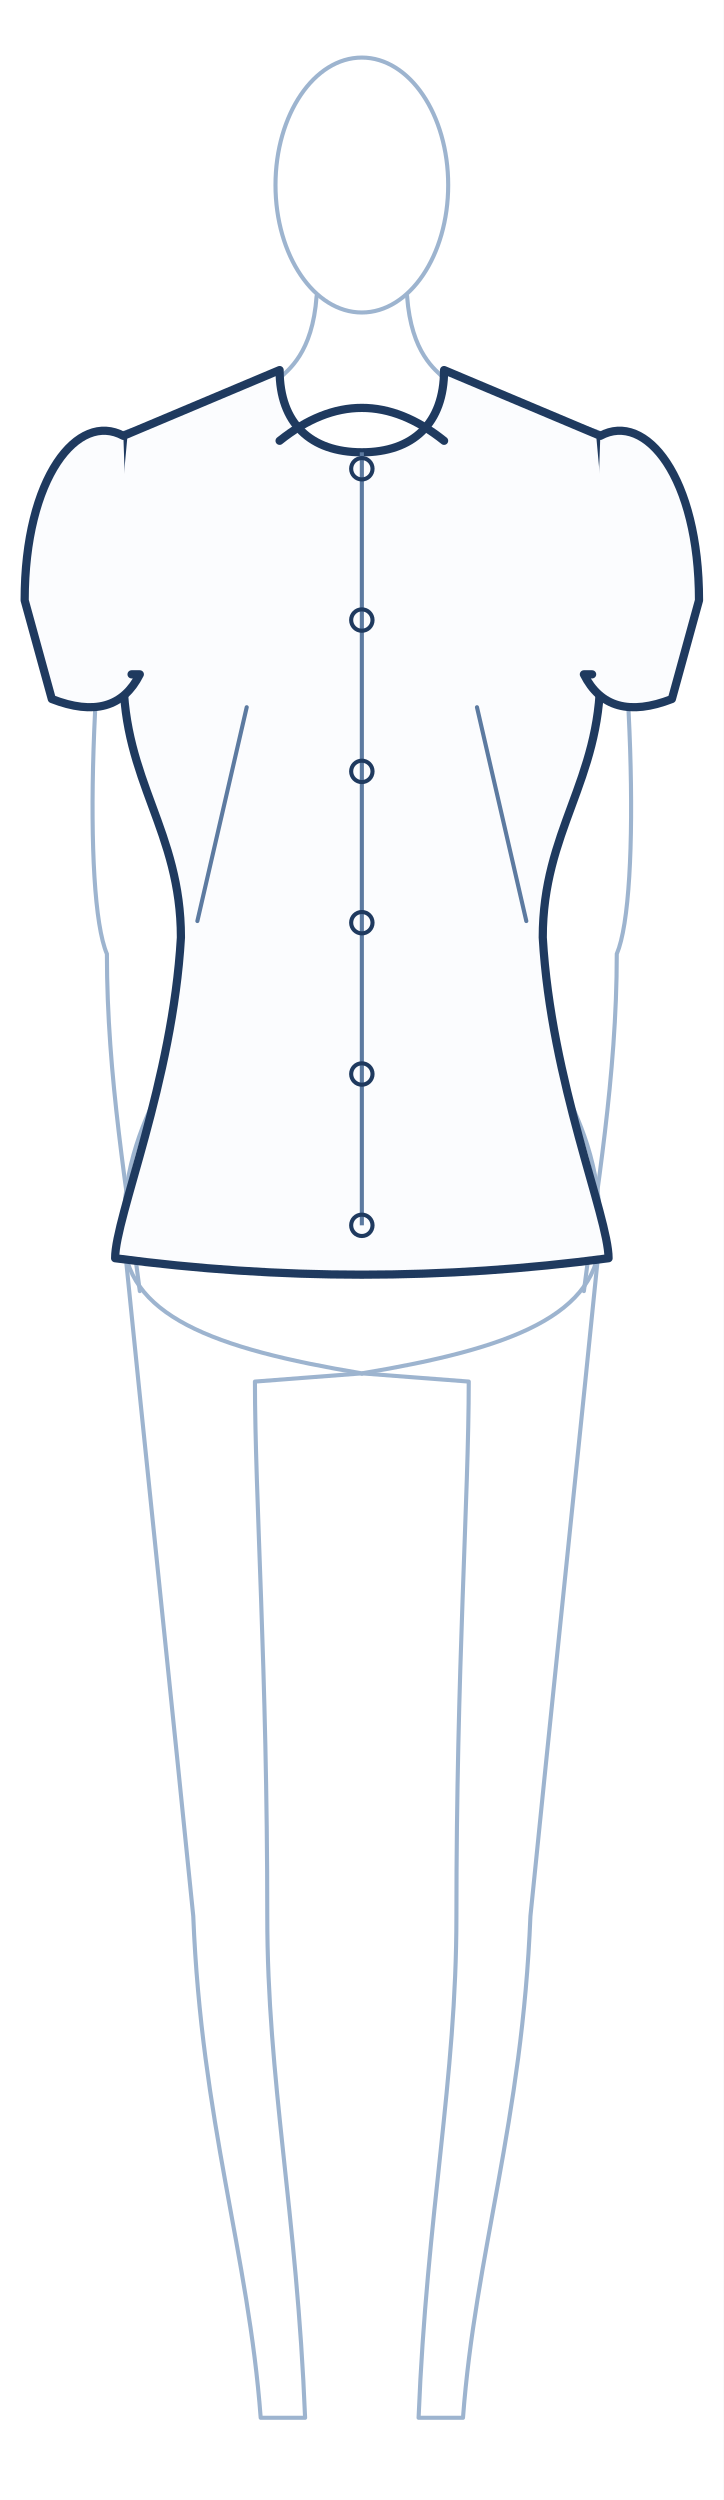
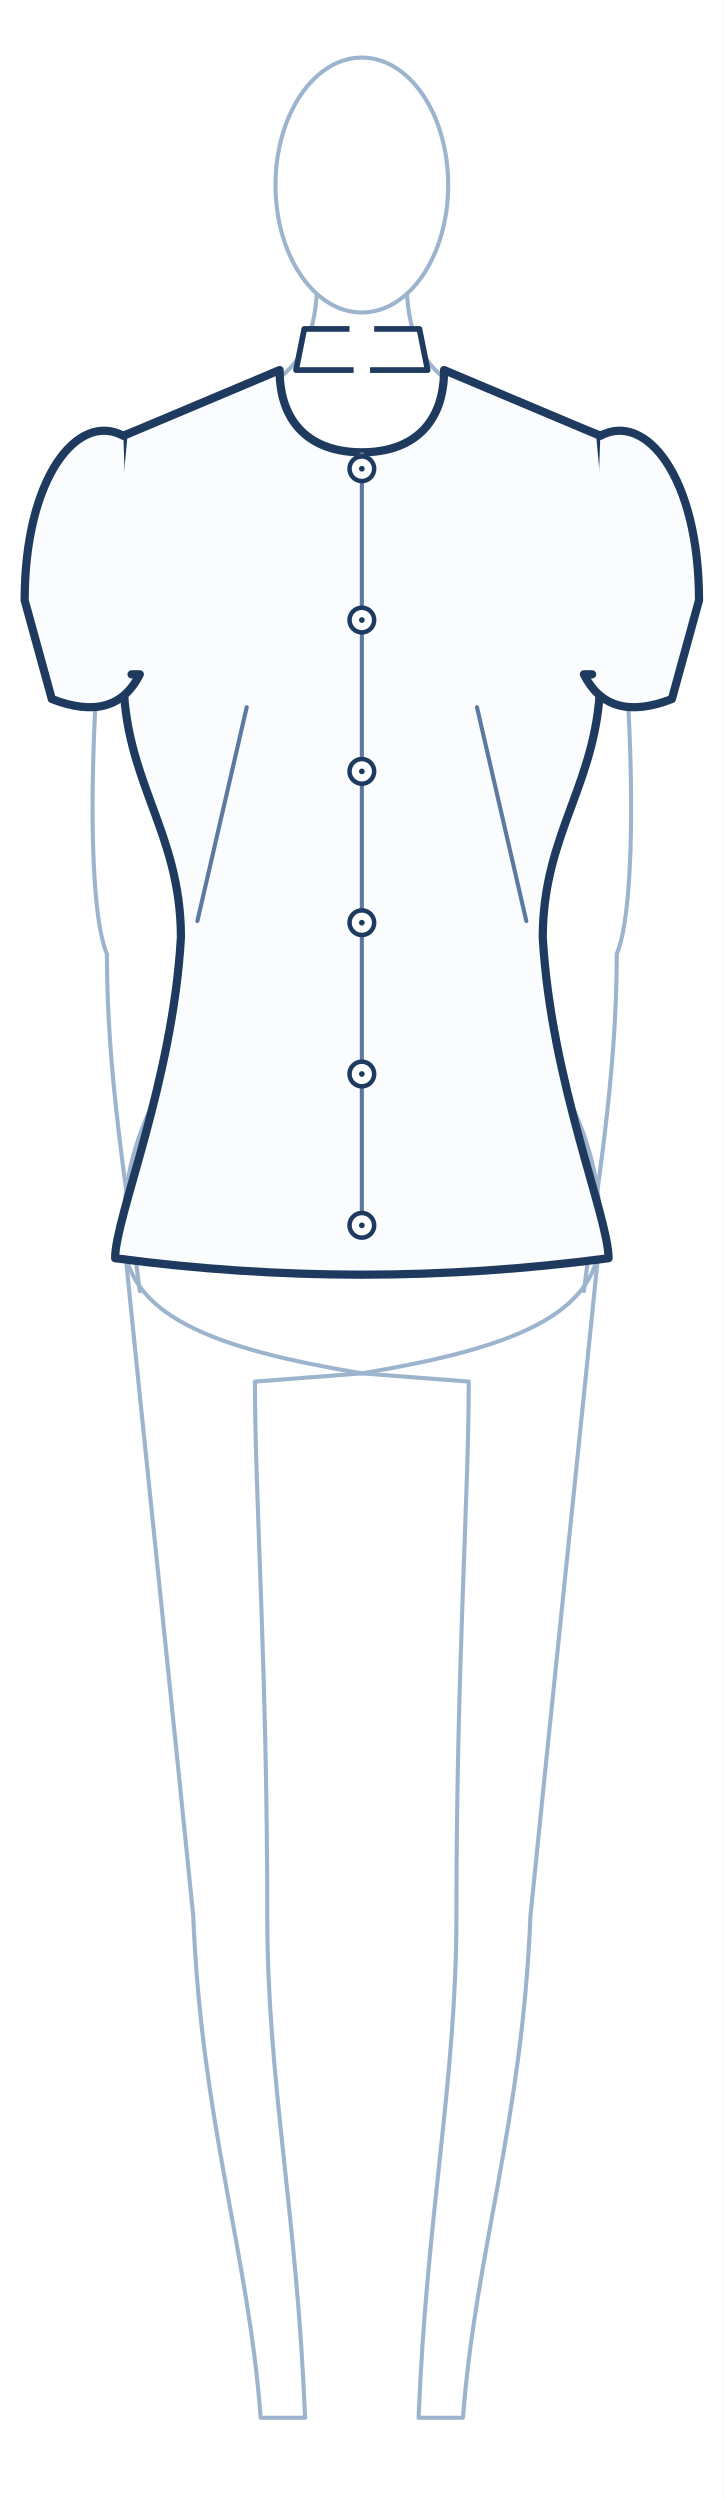
<svg xmlns="http://www.w3.org/2000/svg" viewBox="0 0 176.0 608.0" width="100%" role="img">
  <rect width="176.0" height="608.0" fill="#fff" />
  <g transform="translate(88.0 14.0)">
    <g>
      <path d="M 58.0 286.0 C 54.0 326.0 45.0 412.0 41.0 452.0 C 39.0 502.0 27.6 534.0 24.6 574.0 L 13.8 574.0 C 15.8 524.0 23.0 492.0 23.0 452.0 C 23.0 392.0 26.0 350.0 26.0 322.0 L 0 320.0" fill="#fff" stroke="#9db4cf" stroke-width="1" stroke-linejoin="round" stroke-linecap="round" />
      <g transform="scale(-1,1)">
        <path d="M 58.0 286.0 C 54.0 326.0 45.0 412.0 41.0 452.0 C 39.0 502.0 27.6 534.0 24.6 574.0 L 13.8 574.0 C 15.8 524.0 23.0 492.0 23.0 452.0 C 23.0 392.0 26.0 350.0 26.0 322.0 L 0 320.0" fill="#fff" stroke="#9db4cf" stroke-width="1" stroke-linejoin="round" stroke-linecap="round" />
      </g>
      <path d="M 20.0 78.0 L 60.0 92.0 C 60.0 116.0 56.0 130.0 52.0 150.0 C 52.0 184.0 38.0 184.0 38.0 214.0 C 38.0 244.0 58.0 252.0 58.0 286.0 C 58.0 306.0 36.0 314.0 0 320.0" fill="#fff" stroke="#9db4cf" stroke-width="1" stroke-linejoin="round" stroke-linecap="round" />
      <g transform="scale(-1,1)">
        <path d="M 20.0 78.0 L 60.0 92.0 C 60.0 116.0 56.0 130.0 52.0 150.0 C 52.0 184.0 38.0 184.0 38.0 214.0 C 38.0 244.0 58.0 252.0 58.0 286.0 C 58.0 306.0 36.0 314.0 0 320.0" fill="#fff" stroke="#9db4cf" stroke-width="1" stroke-linejoin="round" stroke-linecap="round" />
      </g>
      <path d="M 58.0 96.0 C 66.0 140.0 68.0 204.0 62.0 218.0 C 62.0 248.0 57.0 276.0 54.0 300.0" fill="none" stroke="#9db4cf" stroke-width="1" stroke-linecap="round" />
      <g transform="scale(-1,1)">
        <path d="M 58.0 96.0 C 66.0 140.0 68.0 204.0 62.0 218.0 C 62.0 248.0 57.0 276.0 54.0 300.0" fill="none" stroke="#9db4cf" stroke-width="1" stroke-linecap="round" />
      </g>
      <path d="M -11.0 58.0 C -12.0 72.0 -18.0 76.0 -20.0 78.0" fill="none" stroke="#9db4cf" stroke-width="1" stroke-linecap="round" />
      <path d="M 11.0 58.0 C 12.0 72.0 18.0 76.0 20.0 78.0" fill="none" stroke="#9db4cf" stroke-width="1" stroke-linecap="round" />
      <ellipse cx="0.0" cy="31.0" rx="21.0" ry="31.0" fill="#fff" stroke="#9db4cf" stroke-width="1" />
    </g>
    <path d="M 0 96.0 C 12.4 96.0 20.0 89.0 20.0 76.0 L 58.0 92.0 C 60.0 114.0 62.0 132.0 58.0 150.0 C 58.0 176.0 44.0 188.0 44.0 214.0 C 46.0 249.1 60.0 282.0 60.0 292.0 Q 30.0 296.0 0.0 296.0 Q -30.0 296.0 -60.0 292.0 C -60.0 282.0 -46.0 249.1 -44.0 214.0 C -44.0 188.0 -58.0 176.0 -58.0 150.0 C -62.0 132.0 -60.0 114.0 -58.0 92.0 L -20.0 76.0 C -20.0 89.0 -12.4 96.0 0.0 96.0 Z" fill="#fbfcfe" stroke="#1f3a5f" stroke-width="2" stroke-linejoin="round" stroke-linecap="round" />
    <g>
      <path d="M 58.0 92.0 C 69.0 86.0 82.0 102.0 82.0 132.0 L 75.4 156.0 Q 60.0 162.0 54.0 150.0 L 56.0 150.0 " fill="#fbfcfe" stroke="#1f3a5f" stroke-width="2" stroke-linejoin="round" stroke-linecap="round" />
      <g transform="scale(-1,1)">
        <path d="M 58.0 92.0 C 69.0 86.0 82.0 102.0 82.0 132.0 L 75.4 156.0 Q 60.0 162.0 54.0 150.0 L 56.0 150.0 " fill="#fbfcfe" stroke="#1f3a5f" stroke-width="2" stroke-linejoin="round" stroke-linecap="round" />
      </g>
    </g>
-     <path d="M -20.0 93.2 Q 0 77.2 20.0 93.2" fill="none" stroke="#1f3a5f" stroke-width="2" stroke-linecap="round" />
    <path d="M -40.0 210.0 L -28.0 158.0" fill="none" stroke="#5c7aa0" stroke-width="1" stroke-linecap="round" />
    <path d="M 40.0 210.0 L 28.0 158.0" fill="none" stroke="#5c7aa0" stroke-width="1" stroke-linecap="round" />
-     <line x1="0" y1="96.0" x2="0" y2="284.0" stroke="#5c7aa0" stroke-width="1" />
-     <circle cx="0" cy="100.0" r="2.6" fill="none" stroke="#1f3a5f" stroke-width="1" />
-     <circle cx="0" cy="136.8" r="2.6" fill="none" stroke="#1f3a5f" stroke-width="1" />
-     <circle cx="0" cy="173.6" r="2.6" fill="none" stroke="#1f3a5f" stroke-width="1" />
-     <circle cx="0" cy="210.4" r="2.6" fill="none" stroke="#1f3a5f" stroke-width="1" />
-     <circle cx="0" cy="247.2" r="2.6" fill="none" stroke="#1f3a5f" stroke-width="1" />
-     <circle cx="0" cy="284.0" r="2.6" fill="none" stroke="#1f3a5f" stroke-width="1" />
+     <line x1="0.0" y1="96.0" x2="0.0" y2="284.0" stroke="#5c7aa0" stroke-width="1" />
+     <circle cx="0.0" cy="100.0" r="3" fill="#fff" stroke="#1f3a5f" stroke-width="1.1" />
+     <circle cx="0.0" cy="100.0" r="0.7" fill="#1f3a5f" />
+     <circle cx="0.0" cy="136.8" r="3" fill="#fff" stroke="#1f3a5f" stroke-width="1.1" />
+     <circle cx="0.0" cy="136.8" r="0.7" fill="#1f3a5f" />
+     <circle cx="0.0" cy="173.6" r="3" fill="#fff" stroke="#1f3a5f" stroke-width="1.1" />
+     <circle cx="0.0" cy="173.6" r="0.7" fill="#1f3a5f" />
+     <circle cx="0.0" cy="210.4" r="3" fill="#fff" stroke="#1f3a5f" stroke-width="1.1" />
+     <circle cx="0.0" cy="210.4" r="0.7" fill="#1f3a5f" />
+     <circle cx="0.0" cy="247.2" r="3" fill="#fff" stroke="#1f3a5f" stroke-width="1.1" />
+     <circle cx="0.0" cy="247.2" r="0.7" fill="#1f3a5f" />
+     <circle cx="0.0" cy="284.0" r="3" fill="#fff" stroke="#1f3a5f" stroke-width="1.1" />
+     <circle cx="0.0" cy="284.0" r="0.7" fill="#1f3a5f" />
+     <path d="M -2.0 76.0 L -16.0 76.0 L -14.0 66.0 L -3.0 66.0" fill="#fff" stroke="#1f3a5f" stroke-width="1.4" stroke-linejoin="round" />
+     <path d="M 2.0 76.0 L 16.0 76.0 L 14.0 66.0 L 3.0 66.0" fill="#fff" stroke="#1f3a5f" stroke-width="1.4" stroke-linejoin="round" />
  </g>
</svg>
